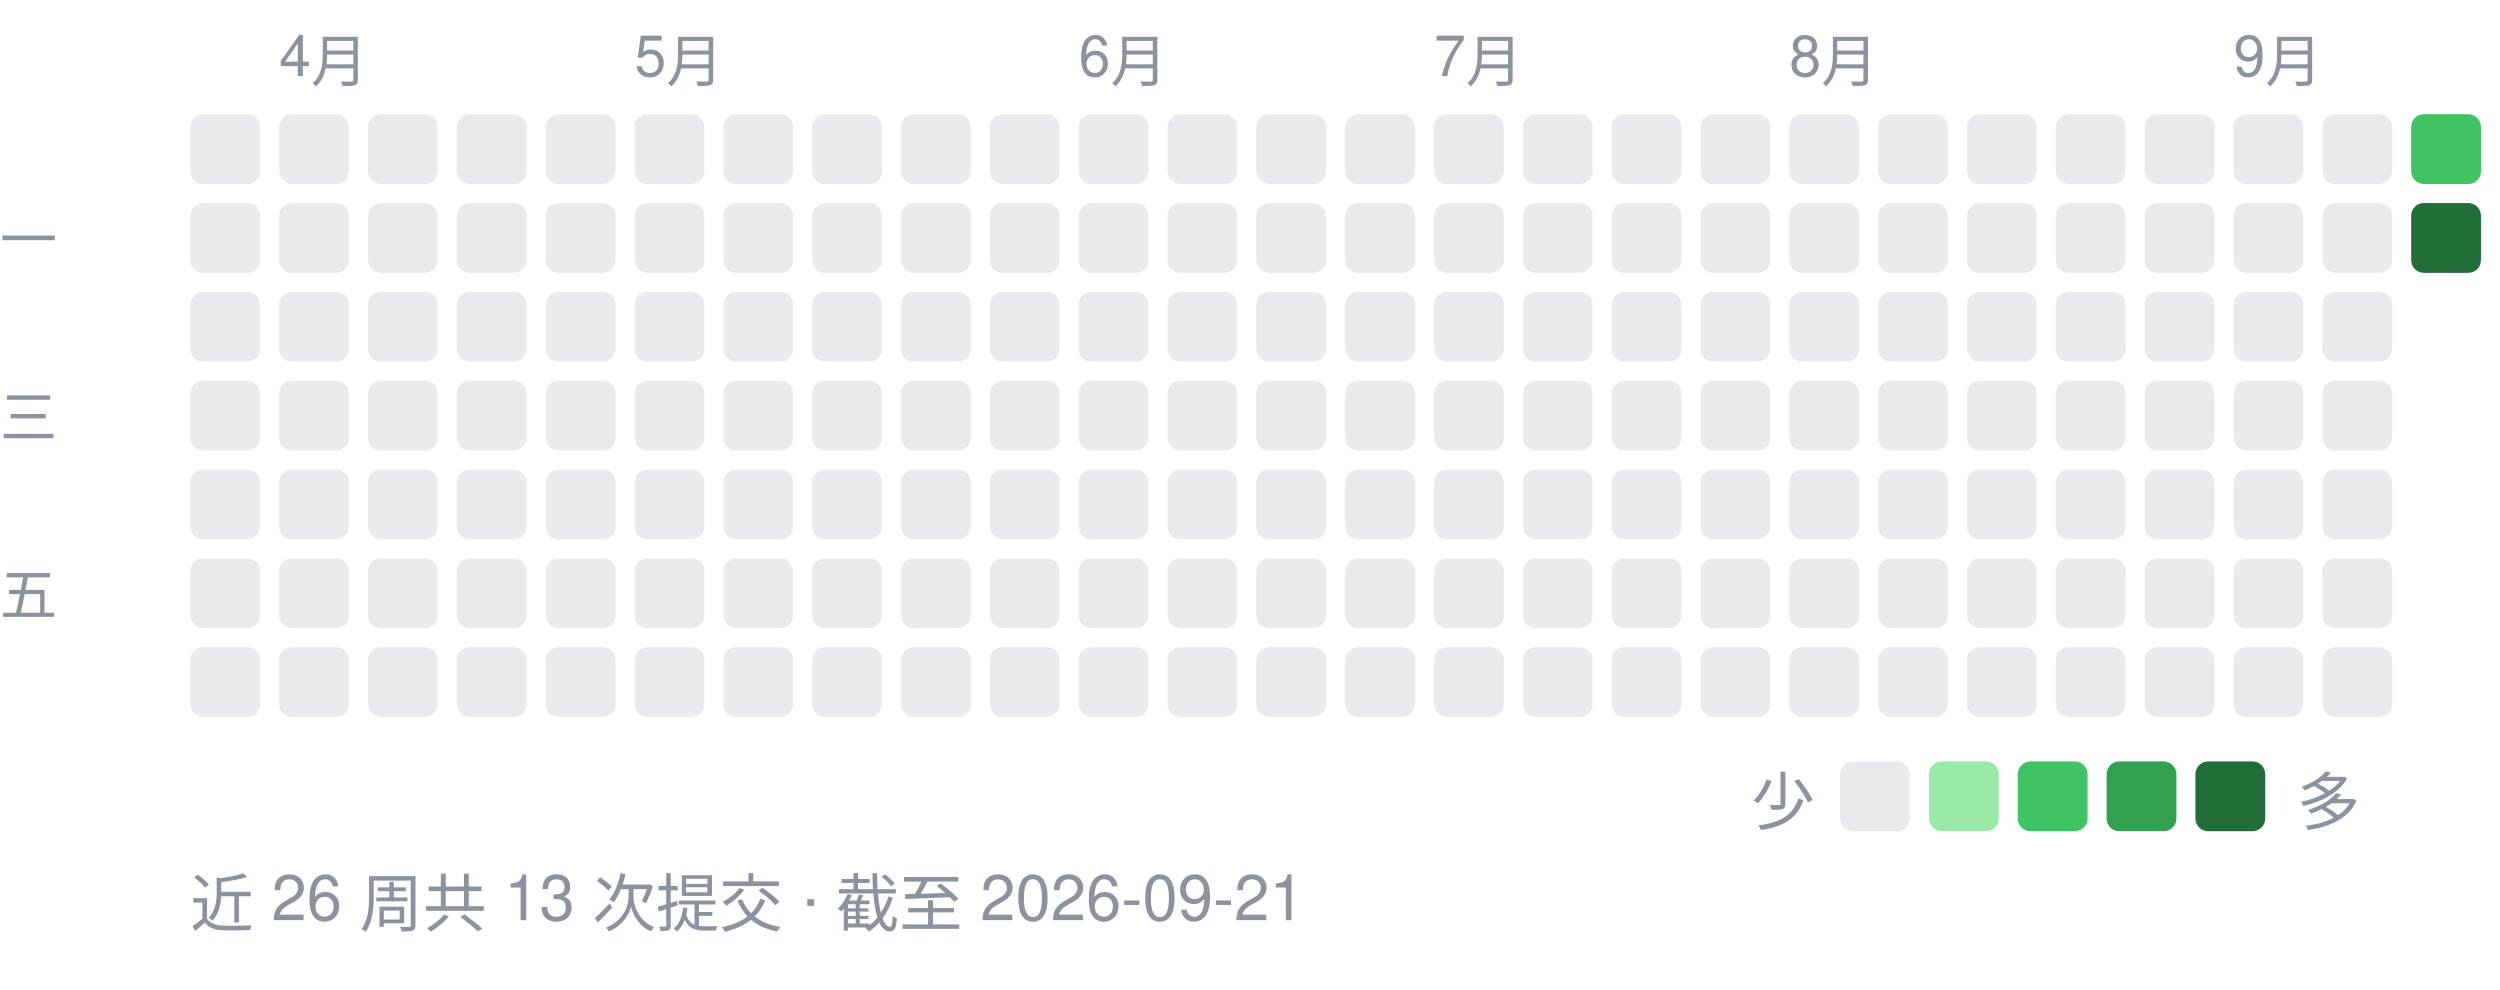
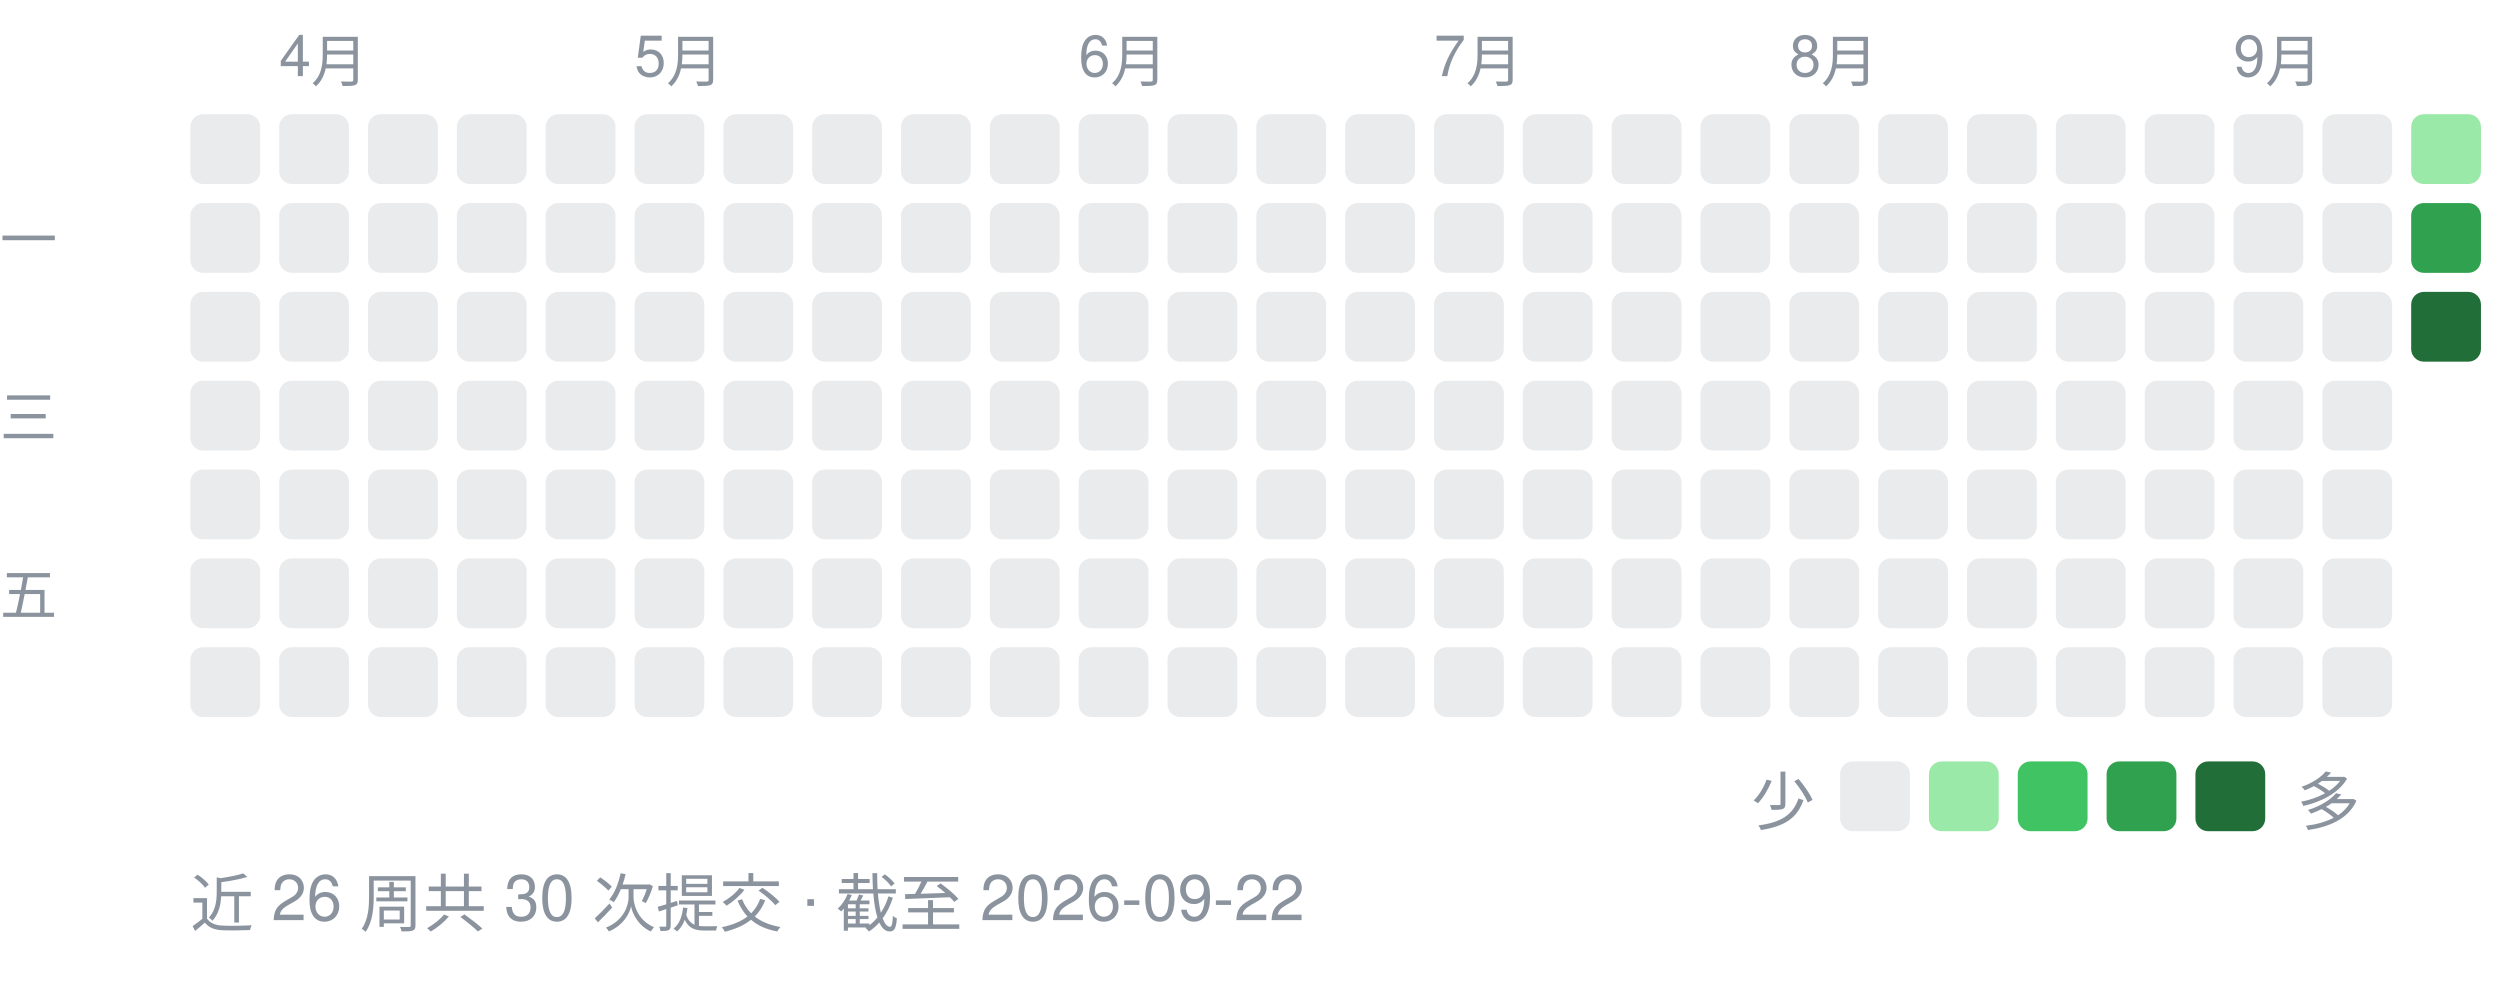
<svg xmlns="http://www.w3.org/2000/svg" width="394" height="156" viewBox="0 0 394 156" role="img">
  <g font-family="-apple-system,BlinkMacSystemFont,Segoe UI,Helvetica,Arial,PingFang SC,sans-serif" font-size="9" fill="#8b949e">
    <text x="44" y="12">4月</text>
    <text x="100" y="12">5月</text>
    <text x="170" y="12">6月</text>
    <text x="226" y="12">7月</text>
    <text x="282" y="12">8月</text>
    <text x="352" y="12">9月</text>
    <text x="0" y="41">一</text>
    <text x="0" y="69">三</text>
    <text x="0" y="97">五</text>
  </g>
  <rect x="30" y="18" width="11" height="11" rx="2" fill="rgba(139,148,158,0.18)" />
  <rect x="30" y="32" width="11" height="11" rx="2" fill="rgba(139,148,158,0.18)" />
  <rect x="30" y="46" width="11" height="11" rx="2" fill="rgba(139,148,158,0.18)" />
  <rect x="30" y="60" width="11" height="11" rx="2" fill="rgba(139,148,158,0.18)" />
  <rect x="30" y="74" width="11" height="11" rx="2" fill="rgba(139,148,158,0.18)" />
  <rect x="30" y="88" width="11" height="11" rx="2" fill="rgba(139,148,158,0.18)" />
  <rect x="30" y="102" width="11" height="11" rx="2" fill="rgba(139,148,158,0.18)" />
  <rect x="44" y="18" width="11" height="11" rx="2" fill="rgba(139,148,158,0.18)" />
  <rect x="44" y="32" width="11" height="11" rx="2" fill="rgba(139,148,158,0.18)" />
  <rect x="44" y="46" width="11" height="11" rx="2" fill="rgba(139,148,158,0.18)" />
  <rect x="44" y="60" width="11" height="11" rx="2" fill="rgba(139,148,158,0.18)" />
  <rect x="44" y="74" width="11" height="11" rx="2" fill="rgba(139,148,158,0.18)" />
  <rect x="44" y="88" width="11" height="11" rx="2" fill="rgba(139,148,158,0.18)" />
  <rect x="44" y="102" width="11" height="11" rx="2" fill="rgba(139,148,158,0.18)" />
  <rect x="58" y="18" width="11" height="11" rx="2" fill="rgba(139,148,158,0.18)" />
  <rect x="58" y="32" width="11" height="11" rx="2" fill="rgba(139,148,158,0.18)" />
  <rect x="58" y="46" width="11" height="11" rx="2" fill="rgba(139,148,158,0.18)" />
  <rect x="58" y="60" width="11" height="11" rx="2" fill="rgba(139,148,158,0.18)" />
  <rect x="58" y="74" width="11" height="11" rx="2" fill="rgba(139,148,158,0.18)" />
  <rect x="58" y="88" width="11" height="11" rx="2" fill="rgba(139,148,158,0.18)" />
  <rect x="58" y="102" width="11" height="11" rx="2" fill="rgba(139,148,158,0.18)" />
  <rect x="72" y="18" width="11" height="11" rx="2" fill="rgba(139,148,158,0.18)" />
  <rect x="72" y="32" width="11" height="11" rx="2" fill="rgba(139,148,158,0.18)" />
  <rect x="72" y="46" width="11" height="11" rx="2" fill="rgba(139,148,158,0.18)" />
  <rect x="72" y="60" width="11" height="11" rx="2" fill="rgba(139,148,158,0.18)" />
  <rect x="72" y="74" width="11" height="11" rx="2" fill="rgba(139,148,158,0.18)" />
  <rect x="72" y="88" width="11" height="11" rx="2" fill="rgba(139,148,158,0.18)" />
  <rect x="72" y="102" width="11" height="11" rx="2" fill="rgba(139,148,158,0.18)" />
  <rect x="86" y="18" width="11" height="11" rx="2" fill="rgba(139,148,158,0.18)" />
  <rect x="86" y="32" width="11" height="11" rx="2" fill="rgba(139,148,158,0.18)" />
  <rect x="86" y="46" width="11" height="11" rx="2" fill="rgba(139,148,158,0.18)" />
  <rect x="86" y="60" width="11" height="11" rx="2" fill="rgba(139,148,158,0.18)" />
  <rect x="86" y="74" width="11" height="11" rx="2" fill="rgba(139,148,158,0.18)" />
  <rect x="86" y="88" width="11" height="11" rx="2" fill="rgba(139,148,158,0.18)" />
  <rect x="86" y="102" width="11" height="11" rx="2" fill="rgba(139,148,158,0.18)" />
  <rect x="100" y="18" width="11" height="11" rx="2" fill="rgba(139,148,158,0.18)" />
  <rect x="100" y="32" width="11" height="11" rx="2" fill="rgba(139,148,158,0.18)" />
  <rect x="100" y="46" width="11" height="11" rx="2" fill="rgba(139,148,158,0.18)" />
  <rect x="100" y="60" width="11" height="11" rx="2" fill="rgba(139,148,158,0.18)" />
  <rect x="100" y="74" width="11" height="11" rx="2" fill="rgba(139,148,158,0.18)" />
  <rect x="100" y="88" width="11" height="11" rx="2" fill="rgba(139,148,158,0.18)" />
  <rect x="100" y="102" width="11" height="11" rx="2" fill="rgba(139,148,158,0.18)" />
  <rect x="114" y="18" width="11" height="11" rx="2" fill="rgba(139,148,158,0.18)" />
  <rect x="114" y="32" width="11" height="11" rx="2" fill="rgba(139,148,158,0.18)" />
  <rect x="114" y="46" width="11" height="11" rx="2" fill="rgba(139,148,158,0.18)" />
  <rect x="114" y="60" width="11" height="11" rx="2" fill="rgba(139,148,158,0.18)" />
  <rect x="114" y="74" width="11" height="11" rx="2" fill="rgba(139,148,158,0.18)" />
  <rect x="114" y="88" width="11" height="11" rx="2" fill="rgba(139,148,158,0.18)" />
  <rect x="114" y="102" width="11" height="11" rx="2" fill="rgba(139,148,158,0.18)" />
  <rect x="128" y="18" width="11" height="11" rx="2" fill="rgba(139,148,158,0.18)" />
  <rect x="128" y="32" width="11" height="11" rx="2" fill="rgba(139,148,158,0.18)" />
  <rect x="128" y="46" width="11" height="11" rx="2" fill="rgba(139,148,158,0.18)" />
  <rect x="128" y="60" width="11" height="11" rx="2" fill="rgba(139,148,158,0.18)" />
  <rect x="128" y="74" width="11" height="11" rx="2" fill="rgba(139,148,158,0.18)" />
  <rect x="128" y="88" width="11" height="11" rx="2" fill="rgba(139,148,158,0.18)" />
  <rect x="128" y="102" width="11" height="11" rx="2" fill="rgba(139,148,158,0.18)" />
  <rect x="142" y="18" width="11" height="11" rx="2" fill="rgba(139,148,158,0.18)" />
  <rect x="142" y="32" width="11" height="11" rx="2" fill="rgba(139,148,158,0.18)" />
  <rect x="142" y="46" width="11" height="11" rx="2" fill="rgba(139,148,158,0.18)" />
  <rect x="142" y="60" width="11" height="11" rx="2" fill="rgba(139,148,158,0.18)" />
  <rect x="142" y="74" width="11" height="11" rx="2" fill="rgba(139,148,158,0.18)" />
  <rect x="142" y="88" width="11" height="11" rx="2" fill="rgba(139,148,158,0.18)" />
  <rect x="142" y="102" width="11" height="11" rx="2" fill="rgba(139,148,158,0.18)" />
  <rect x="156" y="18" width="11" height="11" rx="2" fill="rgba(139,148,158,0.18)" />
  <rect x="156" y="32" width="11" height="11" rx="2" fill="rgba(139,148,158,0.18)" />
  <rect x="156" y="46" width="11" height="11" rx="2" fill="rgba(139,148,158,0.18)" />
  <rect x="156" y="60" width="11" height="11" rx="2" fill="rgba(139,148,158,0.18)" />
  <rect x="156" y="74" width="11" height="11" rx="2" fill="rgba(139,148,158,0.18)" />
  <rect x="156" y="88" width="11" height="11" rx="2" fill="rgba(139,148,158,0.18)" />
  <rect x="156" y="102" width="11" height="11" rx="2" fill="rgba(139,148,158,0.18)" />
  <rect x="170" y="18" width="11" height="11" rx="2" fill="rgba(139,148,158,0.18)" />
  <rect x="170" y="32" width="11" height="11" rx="2" fill="rgba(139,148,158,0.18)" />
  <rect x="170" y="46" width="11" height="11" rx="2" fill="rgba(139,148,158,0.18)" />
  <rect x="170" y="60" width="11" height="11" rx="2" fill="rgba(139,148,158,0.18)" />
  <rect x="170" y="74" width="11" height="11" rx="2" fill="rgba(139,148,158,0.18)" />
  <rect x="170" y="88" width="11" height="11" rx="2" fill="rgba(139,148,158,0.18)" />
  <rect x="170" y="102" width="11" height="11" rx="2" fill="rgba(139,148,158,0.18)" />
  <rect x="184" y="18" width="11" height="11" rx="2" fill="rgba(139,148,158,0.18)" />
  <rect x="184" y="32" width="11" height="11" rx="2" fill="rgba(139,148,158,0.18)" />
  <rect x="184" y="46" width="11" height="11" rx="2" fill="rgba(139,148,158,0.18)" />
  <rect x="184" y="60" width="11" height="11" rx="2" fill="rgba(139,148,158,0.18)" />
  <rect x="184" y="74" width="11" height="11" rx="2" fill="rgba(139,148,158,0.18)" />
  <rect x="184" y="88" width="11" height="11" rx="2" fill="rgba(139,148,158,0.18)" />
  <rect x="184" y="102" width="11" height="11" rx="2" fill="rgba(139,148,158,0.18)" />
  <rect x="198" y="18" width="11" height="11" rx="2" fill="rgba(139,148,158,0.18)" />
  <rect x="198" y="32" width="11" height="11" rx="2" fill="rgba(139,148,158,0.18)" />
  <rect x="198" y="46" width="11" height="11" rx="2" fill="rgba(139,148,158,0.18)" />
  <rect x="198" y="60" width="11" height="11" rx="2" fill="rgba(139,148,158,0.18)" />
  <rect x="198" y="74" width="11" height="11" rx="2" fill="rgba(139,148,158,0.18)" />
  <rect x="198" y="88" width="11" height="11" rx="2" fill="rgba(139,148,158,0.18)" />
  <rect x="198" y="102" width="11" height="11" rx="2" fill="rgba(139,148,158,0.18)" />
  <rect x="212" y="18" width="11" height="11" rx="2" fill="rgba(139,148,158,0.18)" />
  <rect x="212" y="32" width="11" height="11" rx="2" fill="rgba(139,148,158,0.18)" />
  <rect x="212" y="46" width="11" height="11" rx="2" fill="rgba(139,148,158,0.18)" />
  <rect x="212" y="60" width="11" height="11" rx="2" fill="rgba(139,148,158,0.18)" />
  <rect x="212" y="74" width="11" height="11" rx="2" fill="rgba(139,148,158,0.18)" />
  <rect x="212" y="88" width="11" height="11" rx="2" fill="rgba(139,148,158,0.18)" />
  <rect x="212" y="102" width="11" height="11" rx="2" fill="rgba(139,148,158,0.18)" />
  <rect x="226" y="18" width="11" height="11" rx="2" fill="rgba(139,148,158,0.18)" />
  <rect x="226" y="32" width="11" height="11" rx="2" fill="rgba(139,148,158,0.18)" />
  <rect x="226" y="46" width="11" height="11" rx="2" fill="rgba(139,148,158,0.18)" />
  <rect x="226" y="60" width="11" height="11" rx="2" fill="rgba(139,148,158,0.18)" />
  <rect x="226" y="74" width="11" height="11" rx="2" fill="rgba(139,148,158,0.18)" />
  <rect x="226" y="88" width="11" height="11" rx="2" fill="rgba(139,148,158,0.18)" />
  <rect x="226" y="102" width="11" height="11" rx="2" fill="rgba(139,148,158,0.18)" />
  <rect x="240" y="18" width="11" height="11" rx="2" fill="rgba(139,148,158,0.18)" />
  <rect x="240" y="32" width="11" height="11" rx="2" fill="rgba(139,148,158,0.18)" />
  <rect x="240" y="46" width="11" height="11" rx="2" fill="rgba(139,148,158,0.18)" />
  <rect x="240" y="60" width="11" height="11" rx="2" fill="rgba(139,148,158,0.18)" />
  <rect x="240" y="74" width="11" height="11" rx="2" fill="rgba(139,148,158,0.18)" />
  <rect x="240" y="88" width="11" height="11" rx="2" fill="rgba(139,148,158,0.18)" />
  <rect x="240" y="102" width="11" height="11" rx="2" fill="rgba(139,148,158,0.18)" />
  <rect x="254" y="18" width="11" height="11" rx="2" fill="rgba(139,148,158,0.18)" />
  <rect x="254" y="32" width="11" height="11" rx="2" fill="rgba(139,148,158,0.18)" />
  <rect x="254" y="46" width="11" height="11" rx="2" fill="rgba(139,148,158,0.18)" />
  <rect x="254" y="60" width="11" height="11" rx="2" fill="rgba(139,148,158,0.18)" />
  <rect x="254" y="74" width="11" height="11" rx="2" fill="rgba(139,148,158,0.18)" />
  <rect x="254" y="88" width="11" height="11" rx="2" fill="rgba(139,148,158,0.18)" />
  <rect x="254" y="102" width="11" height="11" rx="2" fill="rgba(139,148,158,0.18)" />
  <rect x="268" y="18" width="11" height="11" rx="2" fill="rgba(139,148,158,0.18)" />
  <rect x="268" y="32" width="11" height="11" rx="2" fill="rgba(139,148,158,0.18)" />
  <rect x="268" y="46" width="11" height="11" rx="2" fill="rgba(139,148,158,0.18)" />
  <rect x="268" y="60" width="11" height="11" rx="2" fill="rgba(139,148,158,0.18)" />
  <rect x="268" y="74" width="11" height="11" rx="2" fill="rgba(139,148,158,0.18)" />
  <rect x="268" y="88" width="11" height="11" rx="2" fill="rgba(139,148,158,0.18)" />
  <rect x="268" y="102" width="11" height="11" rx="2" fill="rgba(139,148,158,0.18)" />
  <rect x="282" y="18" width="11" height="11" rx="2" fill="rgba(139,148,158,0.18)" />
  <rect x="282" y="32" width="11" height="11" rx="2" fill="rgba(139,148,158,0.18)" />
  <rect x="282" y="46" width="11" height="11" rx="2" fill="rgba(139,148,158,0.18)" />
  <rect x="282" y="60" width="11" height="11" rx="2" fill="rgba(139,148,158,0.18)" />
  <rect x="282" y="74" width="11" height="11" rx="2" fill="rgba(139,148,158,0.18)" />
  <rect x="282" y="88" width="11" height="11" rx="2" fill="rgba(139,148,158,0.18)" />
  <rect x="282" y="102" width="11" height="11" rx="2" fill="rgba(139,148,158,0.18)" />
  <rect x="296" y="18" width="11" height="11" rx="2" fill="rgba(139,148,158,0.18)" />
  <rect x="296" y="32" width="11" height="11" rx="2" fill="rgba(139,148,158,0.18)" />
  <rect x="296" y="46" width="11" height="11" rx="2" fill="rgba(139,148,158,0.18)" />
  <rect x="296" y="60" width="11" height="11" rx="2" fill="rgba(139,148,158,0.18)" />
  <rect x="296" y="74" width="11" height="11" rx="2" fill="rgba(139,148,158,0.18)" />
  <rect x="296" y="88" width="11" height="11" rx="2" fill="rgba(139,148,158,0.18)" />
  <rect x="296" y="102" width="11" height="11" rx="2" fill="rgba(139,148,158,0.18)" />
  <rect x="310" y="18" width="11" height="11" rx="2" fill="rgba(139,148,158,0.18)" />
  <rect x="310" y="32" width="11" height="11" rx="2" fill="rgba(139,148,158,0.18)" />
  <rect x="310" y="46" width="11" height="11" rx="2" fill="rgba(139,148,158,0.18)" />
  <rect x="310" y="60" width="11" height="11" rx="2" fill="rgba(139,148,158,0.18)" />
  <rect x="310" y="74" width="11" height="11" rx="2" fill="rgba(139,148,158,0.18)" />
  <rect x="310" y="88" width="11" height="11" rx="2" fill="rgba(139,148,158,0.18)" />
  <rect x="310" y="102" width="11" height="11" rx="2" fill="rgba(139,148,158,0.18)" />
  <rect x="324" y="18" width="11" height="11" rx="2" fill="rgba(139,148,158,0.18)" />
  <rect x="324" y="32" width="11" height="11" rx="2" fill="rgba(139,148,158,0.18)" />
  <rect x="324" y="46" width="11" height="11" rx="2" fill="rgba(139,148,158,0.18)" />
  <rect x="324" y="60" width="11" height="11" rx="2" fill="rgba(139,148,158,0.18)" />
  <rect x="324" y="74" width="11" height="11" rx="2" fill="rgba(139,148,158,0.18)" />
  <rect x="324" y="88" width="11" height="11" rx="2" fill="rgba(139,148,158,0.18)" />
  <rect x="324" y="102" width="11" height="11" rx="2" fill="rgba(139,148,158,0.18)" />
  <rect x="338" y="18" width="11" height="11" rx="2" fill="rgba(139,148,158,0.18)" />
  <rect x="338" y="32" width="11" height="11" rx="2" fill="rgba(139,148,158,0.18)" />
  <rect x="338" y="46" width="11" height="11" rx="2" fill="rgba(139,148,158,0.18)" />
  <rect x="338" y="60" width="11" height="11" rx="2" fill="rgba(139,148,158,0.18)" />
  <rect x="338" y="74" width="11" height="11" rx="2" fill="rgba(139,148,158,0.18)" />
  <rect x="338" y="88" width="11" height="11" rx="2" fill="rgba(139,148,158,0.18)" />
  <rect x="338" y="102" width="11" height="11" rx="2" fill="rgba(139,148,158,0.18)" />
  <rect x="352" y="18" width="11" height="11" rx="2" fill="rgba(139,148,158,0.18)" />
  <rect x="352" y="32" width="11" height="11" rx="2" fill="rgba(139,148,158,0.18)" />
  <rect x="352" y="46" width="11" height="11" rx="2" fill="rgba(139,148,158,0.18)" />
  <rect x="352" y="60" width="11" height="11" rx="2" fill="rgba(139,148,158,0.18)" />
  <rect x="352" y="74" width="11" height="11" rx="2" fill="rgba(139,148,158,0.18)" />
  <rect x="352" y="88" width="11" height="11" rx="2" fill="rgba(139,148,158,0.18)" />
  <rect x="352" y="102" width="11" height="11" rx="2" fill="rgba(139,148,158,0.18)" />
  <rect x="366" y="18" width="11" height="11" rx="2" fill="rgba(139,148,158,0.18)" />
  <rect x="366" y="32" width="11" height="11" rx="2" fill="rgba(139,148,158,0.18)" />
  <rect x="366" y="46" width="11" height="11" rx="2" fill="rgba(139,148,158,0.18)" />
  <rect x="366" y="60" width="11" height="11" rx="2" fill="rgba(139,148,158,0.18)" />
  <rect x="366" y="74" width="11" height="11" rx="2" fill="rgba(139,148,158,0.18)" />
  <rect x="366" y="88" width="11" height="11" rx="2" fill="rgba(139,148,158,0.18)" />
  <rect x="366" y="102" width="11" height="11" rx="2" fill="rgba(139,148,158,0.18)" />
-   <rect x="380" y="18" width="11" height="11" rx="2" fill="#40c463" />
-   <rect x="380" y="32" width="11" height="11" rx="2" fill="#216e39" />
+   <rect x="380" y="18" width="11" height="11" rx="2" fill="#9be9a8" />
+   <rect x="380" y="32" width="11" height="11" rx="2" fill="#30a14e" />
+   <rect x="380" y="46" width="11" height="11" rx="2" fill="#216e39" />
  <g font-family="-apple-system,BlinkMacSystemFont,Segoe UI,Helvetica,Arial,PingFang SC,sans-serif" font-size="10" fill="#8b949e">
-     <text x="30" y="146">近 26 周共 13 次提交 · 截至 2026-09-21</text>
+     <text x="30" y="146">近 26 周共 30 次提交 · 截至 2026-09-22</text>
    <text x="286" y="130" text-anchor="end">少</text>
    <rect x="290" y="120" width="11" height="11" rx="2" fill="rgba(139,148,158,0.18)" />
    <rect x="304" y="120" width="11" height="11" rx="2" fill="#9be9a8" />
    <rect x="318" y="120" width="11" height="11" rx="2" fill="#40c463" />
    <rect x="332" y="120" width="11" height="11" rx="2" fill="#30a14e" />
    <rect x="346" y="120" width="11" height="11" rx="2" fill="#216e39" />
    <text x="362" y="130">多</text>
  </g>
</svg>
